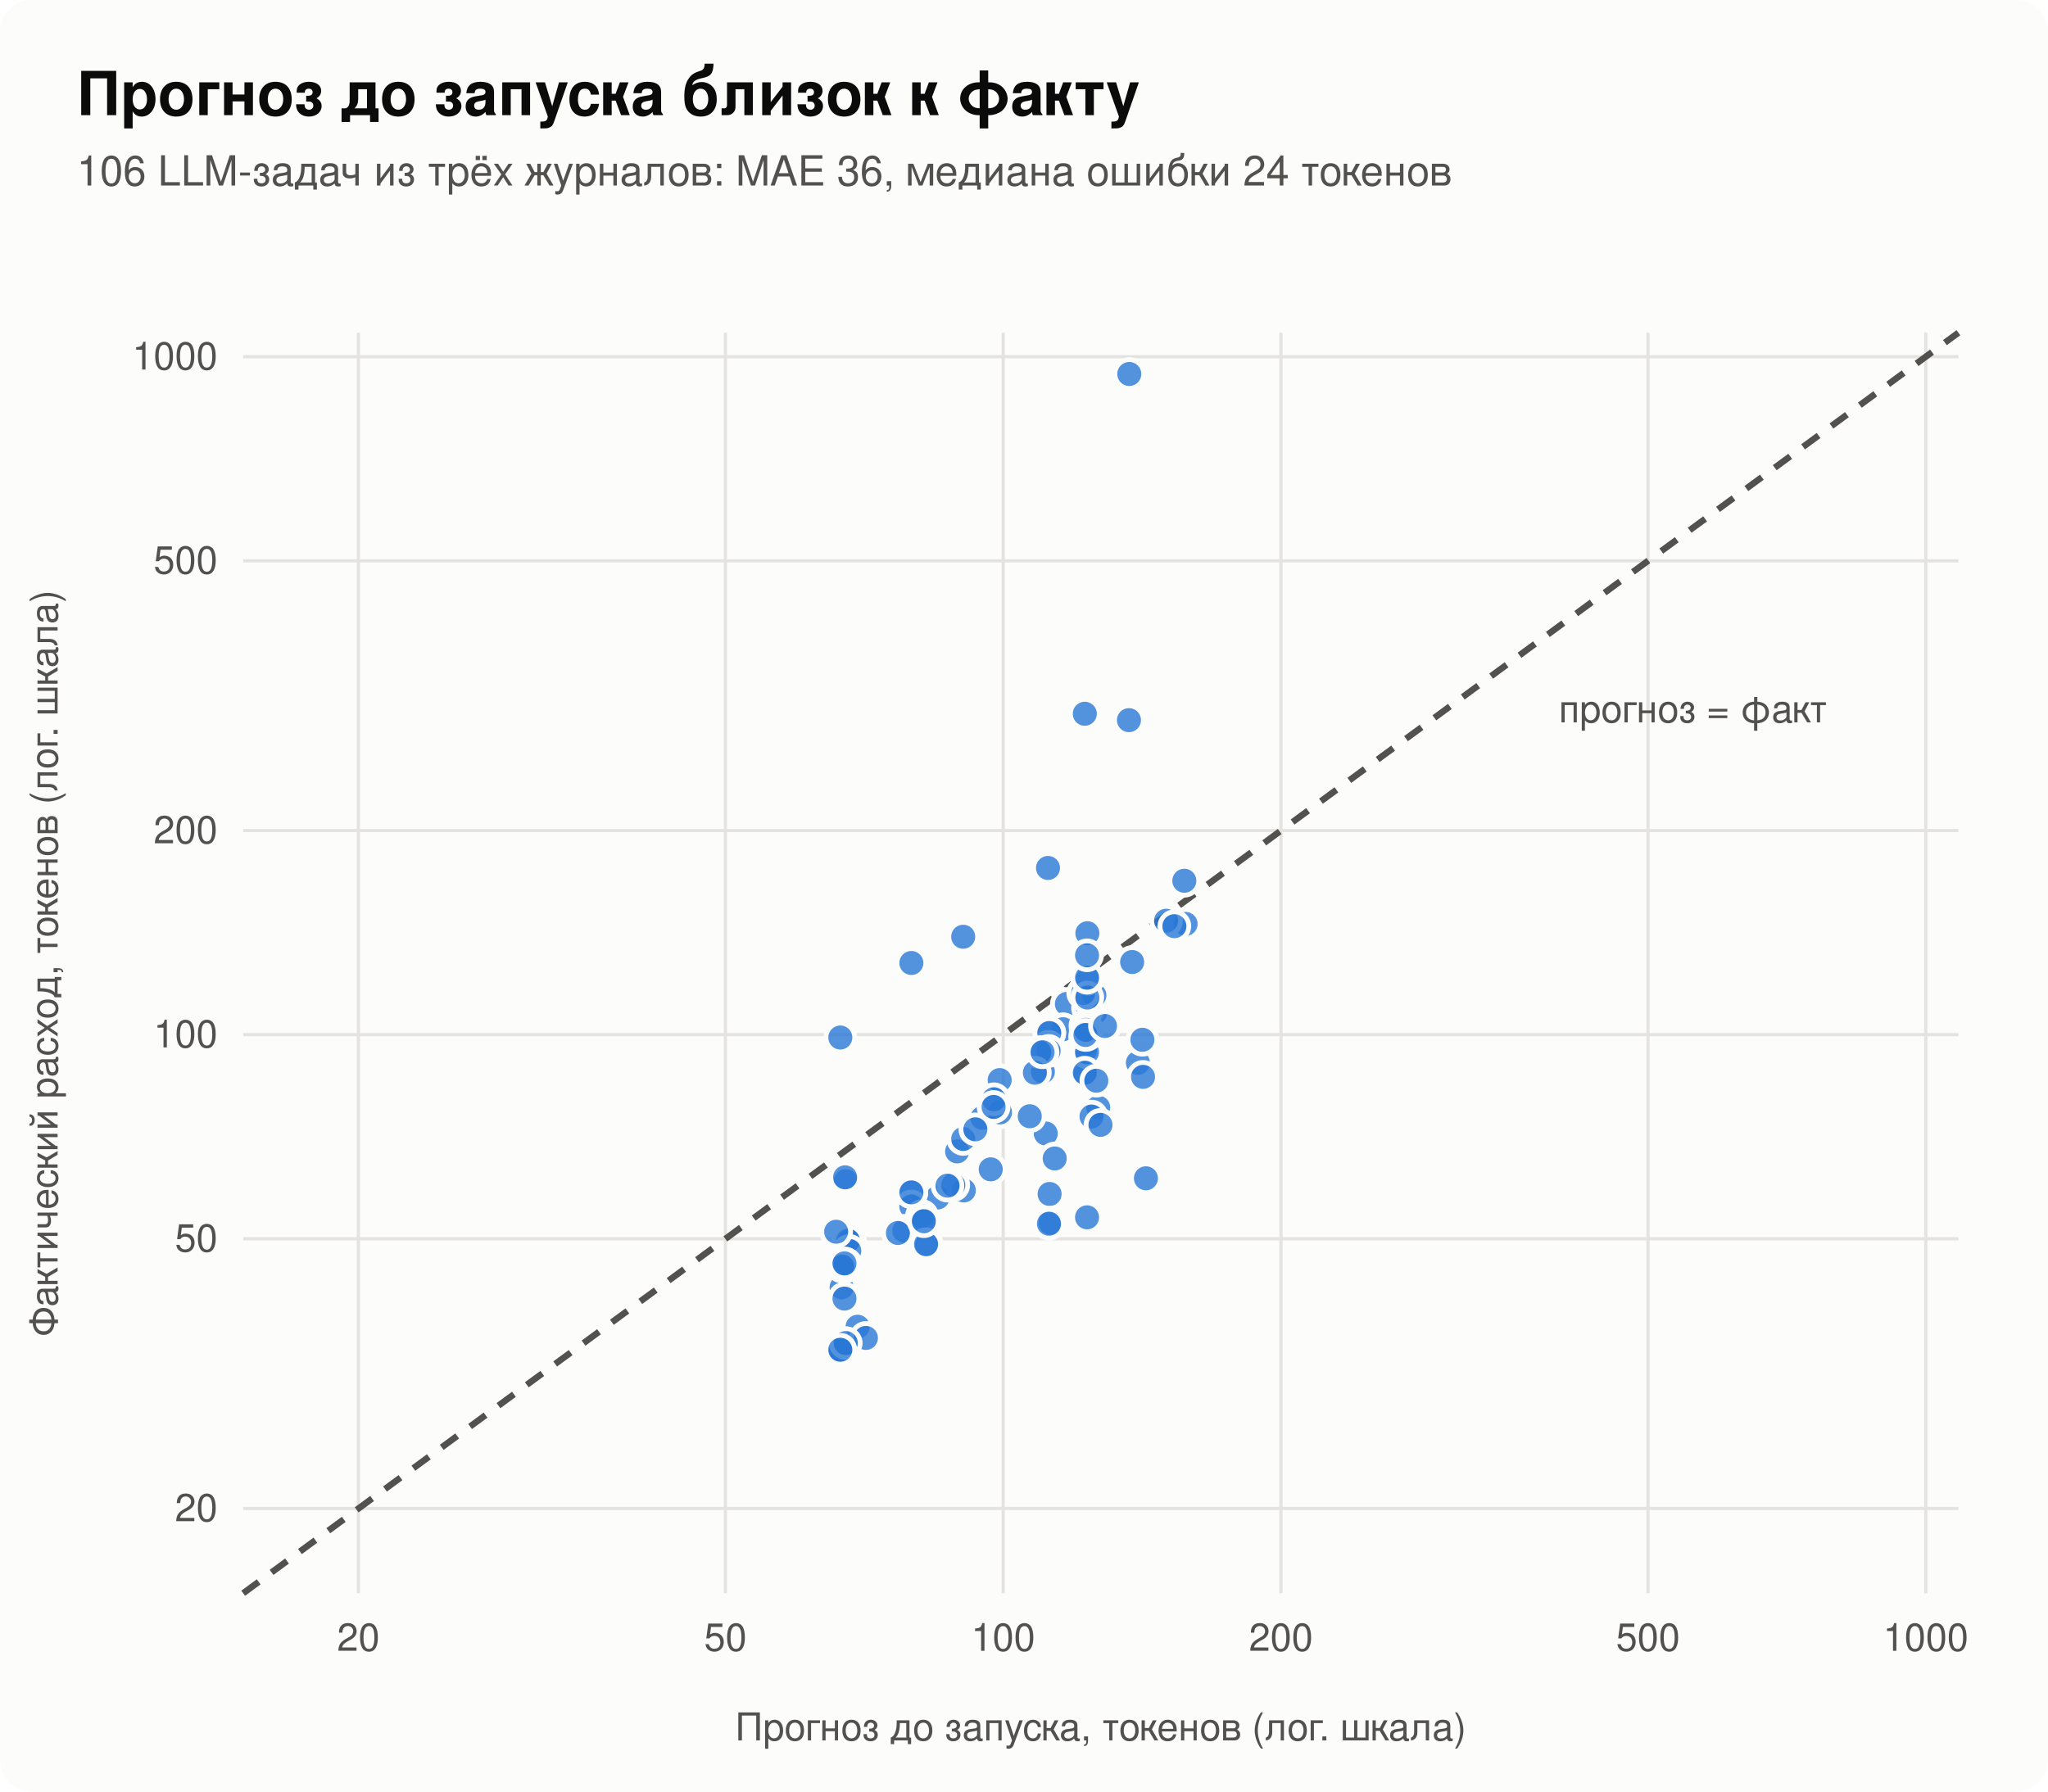
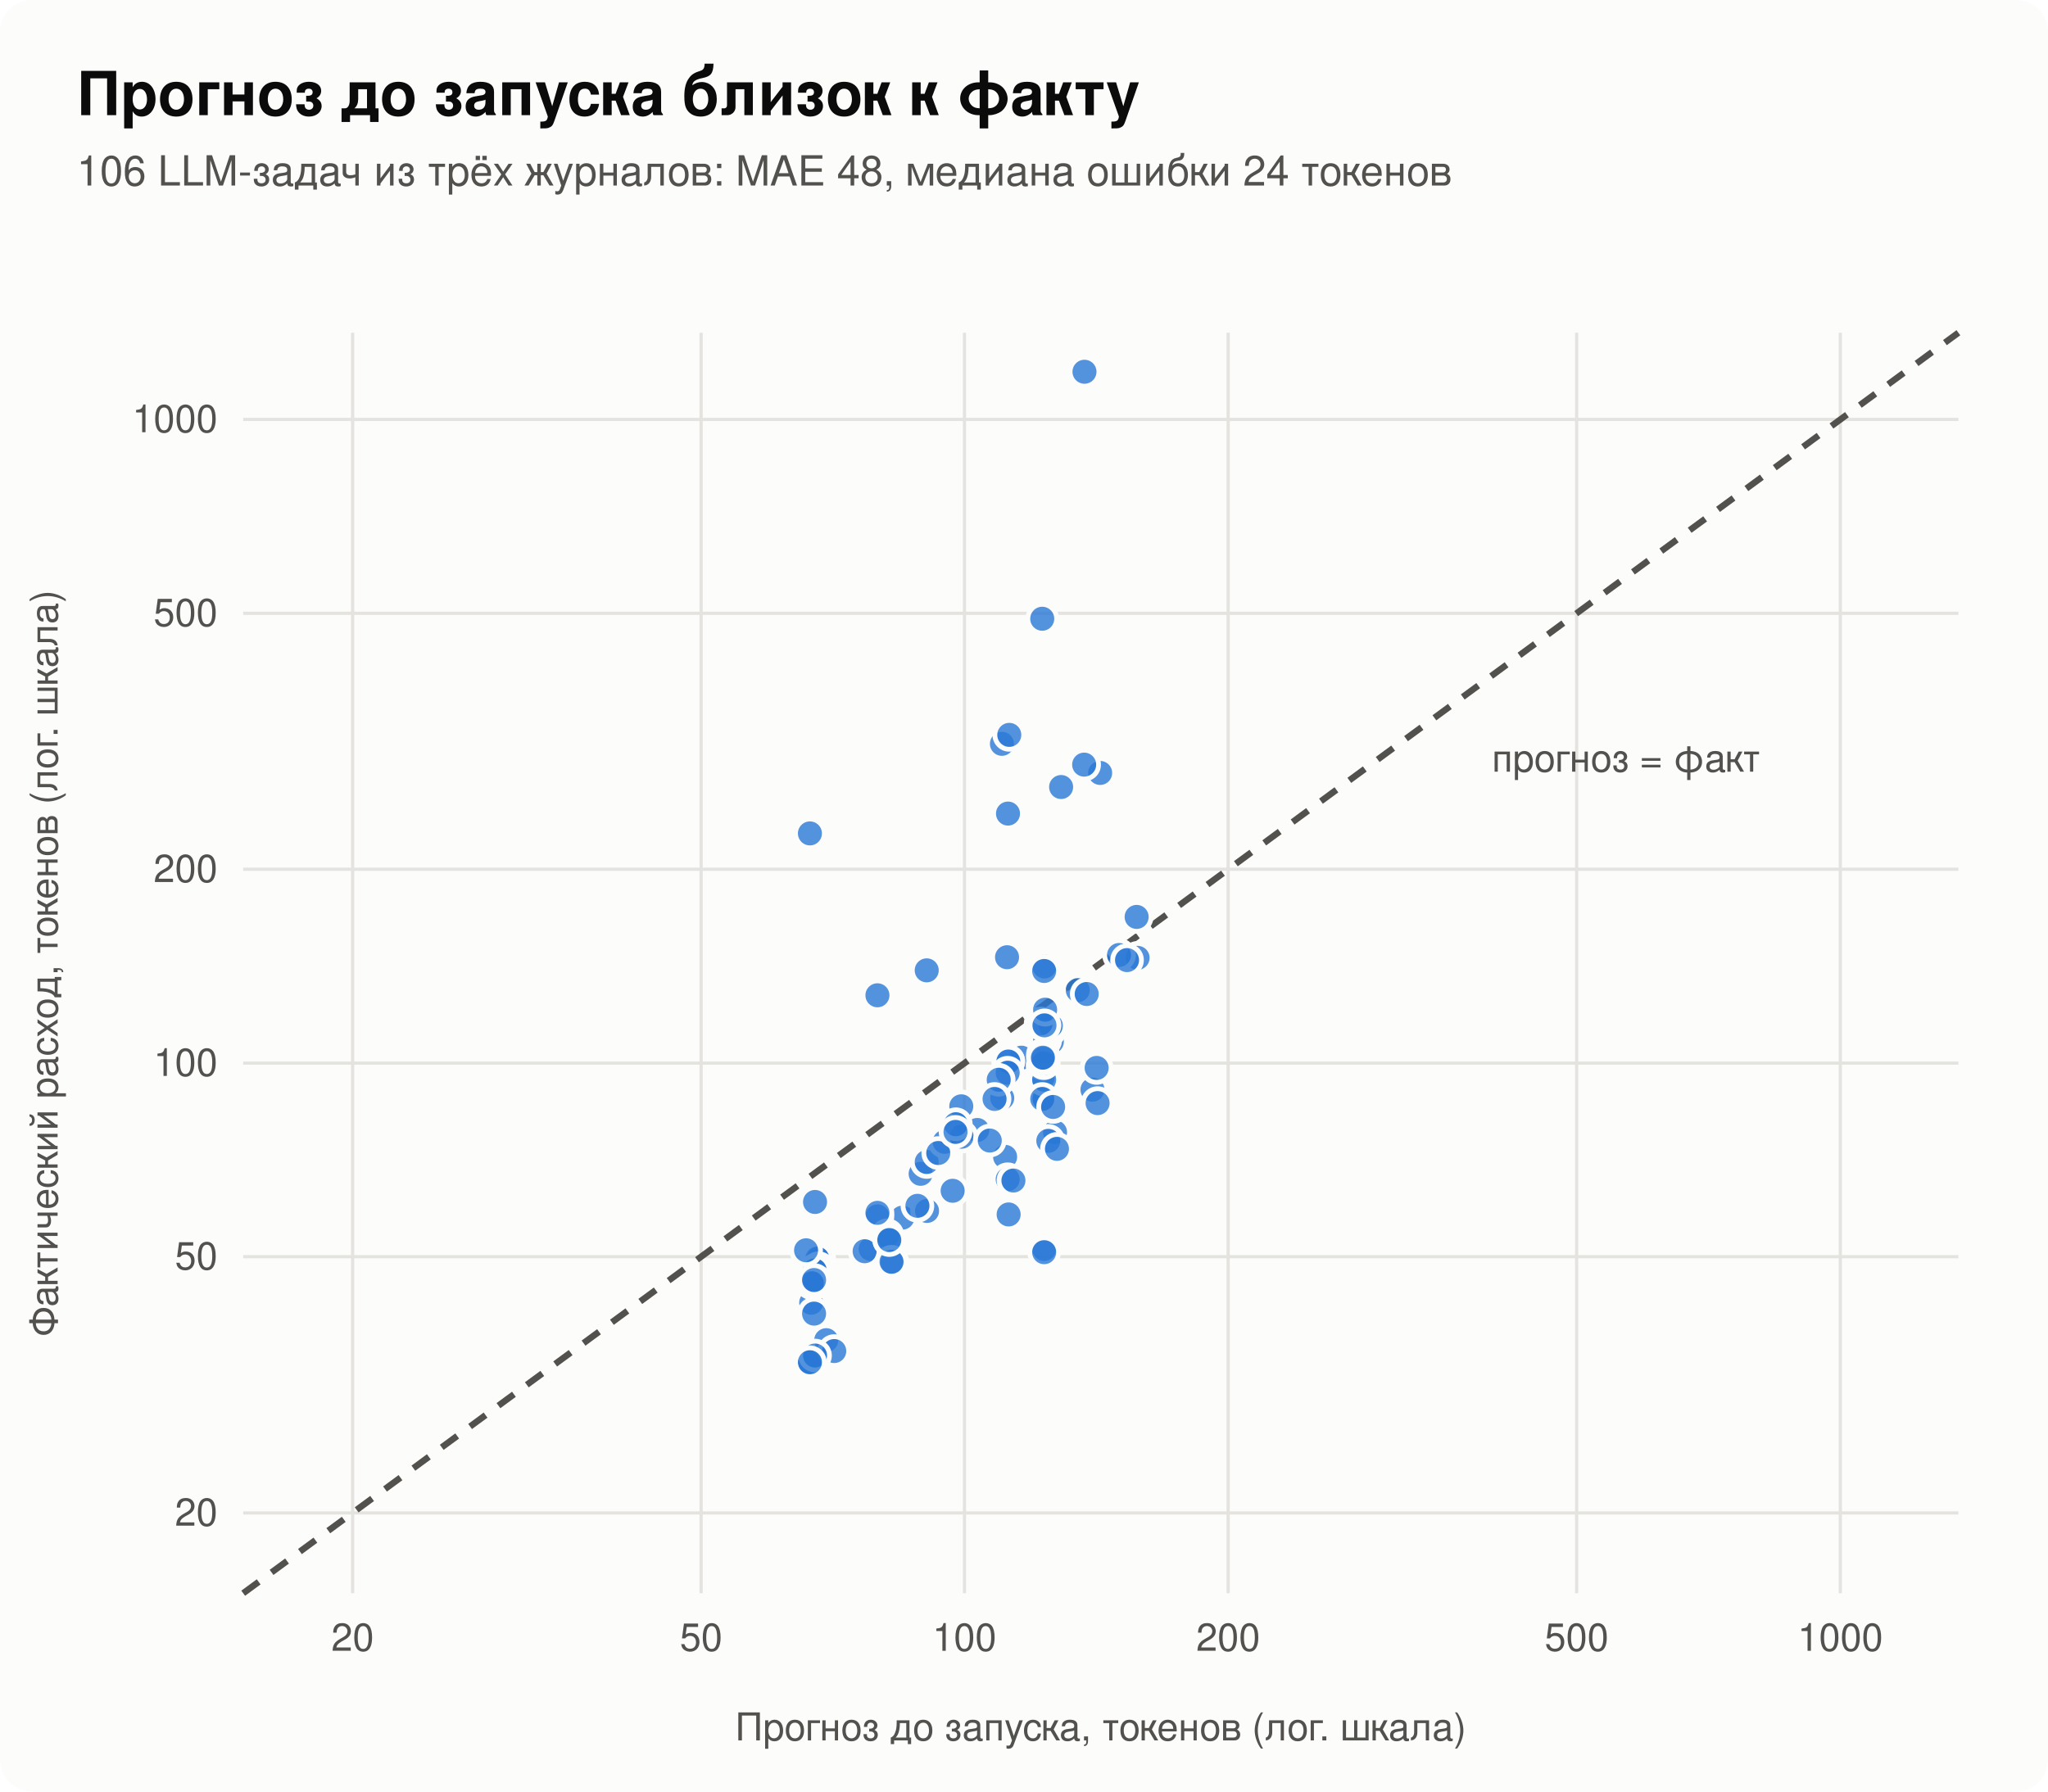
- <svg xmlns="http://www.w3.org/2000/svg" width="640" height="560" viewBox="0 0 640 560" role="img" aria-label="Прогноз до запуска близок к факту. 106 LLM-задач из трёх журналов: MAE 36, медиана ошибки 24 токенов" font-family="system-ui,-apple-system,'Segoe UI',Helvetica,Arial,sans-serif">
+ <svg xmlns="http://www.w3.org/2000/svg" width="640" height="560" viewBox="0 0 640 560" role="img" aria-label="Прогноз до запуска близок к факту. 106 LLM-задач из трёх журналов: MAE 48, медиана ошибки 24 токенов" font-family="system-ui,-apple-system,'Segoe UI',Helvetica,Arial,sans-serif">
  <rect width="640" height="560" rx="10" fill="#fcfcfb" />
  <text x="24.0" y="36.0" fill="#0b0b0b" font-size="19" font-weight="600" text-anchor="start">Прогноз до запуска близок к факту</text>
-   <text x="24.0" y="58.0" fill="#52514e" font-size="13" font-weight="400" text-anchor="start">106 LLM-задач из трёх журналов: MAE 36, медиана ошибки 24 токенов</text>
-   <line x1="76" x2="612" y1="471.5" y2="471.5" stroke="#e4e3df" />
-   <line x1="112.0" x2="112.0" y1="104" y2="498" stroke="#e4e3df" />
-   <text x="68.0" y="475.5" fill="#52514e" font-size="12" font-weight="400" text-anchor="end">20</text>
-   <text x="112.0" y="516.0" fill="#52514e" font-size="12" font-weight="400" text-anchor="middle">20</text>
-   <line x1="76" x2="612" y1="387.2" y2="387.2" stroke="#e4e3df" />
-   <line x1="226.7" x2="226.7" y1="104" y2="498" stroke="#e4e3df" />
-   <text x="68.0" y="391.2" fill="#52514e" font-size="12" font-weight="400" text-anchor="end">50</text>
-   <text x="226.7" y="516.0" fill="#52514e" font-size="12" font-weight="400" text-anchor="middle">50</text>
-   <line x1="76" x2="612" y1="323.4" y2="323.4" stroke="#e4e3df" />
-   <line x1="313.5" x2="313.5" y1="104" y2="498" stroke="#e4e3df" />
-   <text x="68.0" y="327.4" fill="#52514e" font-size="12" font-weight="400" text-anchor="end">100</text>
-   <text x="313.5" y="516.0" fill="#52514e" font-size="12" font-weight="400" text-anchor="middle">100</text>
-   <line x1="76" x2="612" y1="259.6" y2="259.6" stroke="#e4e3df" />
-   <line x1="400.3" x2="400.3" y1="104" y2="498" stroke="#e4e3df" />
-   <text x="68.0" y="263.6" fill="#52514e" font-size="12" font-weight="400" text-anchor="end">200</text>
-   <text x="400.3" y="516.0" fill="#52514e" font-size="12" font-weight="400" text-anchor="middle">200</text>
-   <line x1="76" x2="612" y1="175.3" y2="175.3" stroke="#e4e3df" />
-   <line x1="515.0" x2="515.0" y1="104" y2="498" stroke="#e4e3df" />
-   <text x="68.0" y="179.3" fill="#52514e" font-size="12" font-weight="400" text-anchor="end">500</text>
-   <text x="515.0" y="516.0" fill="#52514e" font-size="12" font-weight="400" text-anchor="middle">500</text>
-   <line x1="76" x2="612" y1="111.5" y2="111.5" stroke="#e4e3df" />
-   <line x1="601.8" x2="601.8" y1="104" y2="498" stroke="#e4e3df" />
-   <text x="68.0" y="115.5" fill="#52514e" font-size="12" font-weight="400" text-anchor="end">1000</text>
-   <text x="601.8" y="516.0" fill="#52514e" font-size="12" font-weight="400" text-anchor="middle">1000</text>
+   <text x="24.0" y="58.0" fill="#52514e" font-size="13" font-weight="400" text-anchor="start">106 LLM-задач из трёх журналов: MAE 48, медиана ошибки 24 токенов</text>
+   <line x1="76" x2="612" y1="472.9" y2="472.9" stroke="#e4e3df" />
+   <line x1="110.2" x2="110.2" y1="104" y2="498" stroke="#e4e3df" />
+   <text x="68.0" y="476.9" fill="#52514e" font-size="12" font-weight="400" text-anchor="end">20</text>
+   <text x="110.2" y="516.0" fill="#52514e" font-size="12" font-weight="400" text-anchor="middle">20</text>
+   <line x1="76" x2="612" y1="392.8" y2="392.8" stroke="#e4e3df" />
+   <line x1="219.1" x2="219.1" y1="104" y2="498" stroke="#e4e3df" />
+   <text x="68.0" y="396.8" fill="#52514e" font-size="12" font-weight="400" text-anchor="end">50</text>
+   <text x="219.1" y="516.0" fill="#52514e" font-size="12" font-weight="400" text-anchor="middle">50</text>
+   <line x1="76" x2="612" y1="332.3" y2="332.3" stroke="#e4e3df" />
+   <line x1="301.4" x2="301.4" y1="104" y2="498" stroke="#e4e3df" />
+   <text x="68.0" y="336.3" fill="#52514e" font-size="12" font-weight="400" text-anchor="end">100</text>
+   <text x="301.4" y="516.0" fill="#52514e" font-size="12" font-weight="400" text-anchor="middle">100</text>
+   <line x1="76" x2="612" y1="271.7" y2="271.7" stroke="#e4e3df" />
+   <line x1="383.8" x2="383.8" y1="104" y2="498" stroke="#e4e3df" />
+   <text x="68.0" y="275.7" fill="#52514e" font-size="12" font-weight="400" text-anchor="end">200</text>
+   <text x="383.8" y="516.0" fill="#52514e" font-size="12" font-weight="400" text-anchor="middle">200</text>
+   <line x1="76" x2="612" y1="191.7" y2="191.7" stroke="#e4e3df" />
+   <line x1="492.7" x2="492.7" y1="104" y2="498" stroke="#e4e3df" />
+   <text x="68.0" y="195.7" fill="#52514e" font-size="12" font-weight="400" text-anchor="end">500</text>
+   <text x="492.7" y="516.0" fill="#52514e" font-size="12" font-weight="400" text-anchor="middle">500</text>
+   <line x1="76" x2="612" y1="131.1" y2="131.1" stroke="#e4e3df" />
+   <line x1="575.1" x2="575.1" y1="104" y2="498" stroke="#e4e3df" />
+   <text x="68.0" y="135.1" fill="#52514e" font-size="12" font-weight="400" text-anchor="end">1000</text>
+   <text x="575.1" y="516.0" fill="#52514e" font-size="12" font-weight="400" text-anchor="middle">1000</text>
  <line x1="76.0" y1="498.0" x2="612.0" y2="104.0" stroke="#52514e" stroke-width="2" stroke-dasharray="6 5" />
-   <text x="487.1" y="225.8" fill="#52514e" font-size="12" font-weight="400" text-anchor="start">прогноз = факт</text>
-   <circle cx="342.3" cy="316.4" r="4.5" fill="#2a78d6" fill-opacity="0.8" stroke="#fcfcfb" stroke-width="1.5" />
-   <circle cx="370.1" cy="275.3" r="4.5" fill="#2a78d6" fill-opacity="0.8" stroke="#fcfcfb" stroke-width="1.5" />
-   <circle cx="293.0" cy="374.3" r="4.5" fill="#2a78d6" fill-opacity="0.8" stroke="#fcfcfb" stroke-width="1.5" />
-   <circle cx="299.1" cy="359.9" r="4.5" fill="#2a78d6" fill-opacity="0.8" stroke="#fcfcfb" stroke-width="1.5" />
-   <circle cx="301.0" cy="356.0" r="4.5" fill="#2a78d6" fill-opacity="0.8" stroke="#fcfcfb" stroke-width="1.5" />
-   <circle cx="301.2" cy="372.1" r="4.5" fill="#2a78d6" fill-opacity="0.8" stroke="#fcfcfb" stroke-width="1.5" />
-   <circle cx="370.5" cy="288.8" r="4.5" fill="#2a78d6" fill-opacity="0.8" stroke="#fcfcfb" stroke-width="1.5" />
-   <circle cx="364.4" cy="287.8" r="4.5" fill="#2a78d6" fill-opacity="0.8" stroke="#fcfcfb" stroke-width="1.5" />
-   <circle cx="333.4" cy="313.8" r="4.5" fill="#2a78d6" fill-opacity="0.8" stroke="#fcfcfb" stroke-width="1.5" />
-   <circle cx="284.8" cy="372.7" r="4.5" fill="#2a78d6" fill-opacity="0.8" stroke="#fcfcfb" stroke-width="1.5" />
-   <circle cx="307.0" cy="349.4" r="4.5" fill="#2a78d6" fill-opacity="0.8" stroke="#fcfcfb" stroke-width="1.5" />
-   <circle cx="367.0" cy="289.5" r="4.5" fill="#2a78d6" fill-opacity="0.8" stroke="#fcfcfb" stroke-width="1.5" />
-   <circle cx="325.9" cy="335.0" r="4.5" fill="#2a78d6" fill-opacity="0.8" stroke="#fcfcfb" stroke-width="1.5" />
-   <circle cx="297.9" cy="370.4" r="4.5" fill="#2a78d6" fill-opacity="0.8" stroke="#fcfcfb" stroke-width="1.5" />
-   <circle cx="262.6" cy="421.9" r="4.5" fill="#2a78d6" fill-opacity="0.8" stroke="#fcfcfb" stroke-width="1.5" />
-   <circle cx="332.2" cy="321.7" r="4.5" fill="#2a78d6" fill-opacity="0.8" stroke="#fcfcfb" stroke-width="1.5" />
-   <circle cx="339.0" cy="223.1" r="4.5" fill="#2a78d6" fill-opacity="0.8" stroke="#fcfcfb" stroke-width="1.5" />
-   <circle cx="340.0" cy="315.1" r="4.5" fill="#2a78d6" fill-opacity="0.8" stroke="#fcfcfb" stroke-width="1.5" />
-   <circle cx="262.6" cy="421.9" r="4.5" fill="#2a78d6" fill-opacity="0.8" stroke="#fcfcfb" stroke-width="1.5" />
-   <circle cx="284.8" cy="377.1" r="4.5" fill="#2a78d6" fill-opacity="0.8" stroke="#fcfcfb" stroke-width="1.5" />
-   <circle cx="268.0" cy="414.7" r="4.5" fill="#2a78d6" fill-opacity="0.8" stroke="#fcfcfb" stroke-width="1.5" />
-   <circle cx="270.6" cy="418.2" r="4.5" fill="#2a78d6" fill-opacity="0.8" stroke="#fcfcfb" stroke-width="1.5" />
-   <circle cx="282.6" cy="384.7" r="4.5" fill="#2a78d6" fill-opacity="0.8" stroke="#fcfcfb" stroke-width="1.5" />
-   <circle cx="312.4" cy="337.6" r="4.5" fill="#2a78d6" fill-opacity="0.8" stroke="#fcfcfb" stroke-width="1.5" />
-   <circle cx="288.1" cy="380.1" r="4.5" fill="#2a78d6" fill-opacity="0.8" stroke="#fcfcfb" stroke-width="1.5" />
-   <circle cx="341.5" cy="312.7" r="4.5" fill="#2a78d6" fill-opacity="0.8" stroke="#fcfcfb" stroke-width="1.5" />
-   <circle cx="264.3" cy="419.8" r="4.5" fill="#2a78d6" fill-opacity="0.8" stroke="#fcfcfb" stroke-width="1.5" />
-   <circle cx="304.8" cy="353.0" r="4.5" fill="#2a78d6" fill-opacity="0.8" stroke="#fcfcfb" stroke-width="1.5" />
-   <circle cx="296.1" cy="370.6" r="4.5" fill="#2a78d6" fill-opacity="0.8" stroke="#fcfcfb" stroke-width="1.5" />
-   <circle cx="312.5" cy="347.7" r="4.5" fill="#2a78d6" fill-opacity="0.8" stroke="#fcfcfb" stroke-width="1.5" />
-   <circle cx="284.8" cy="372.7" r="4.5" fill="#2a78d6" fill-opacity="0.8" stroke="#fcfcfb" stroke-width="1.5" />
-   <circle cx="262.6" cy="421.9" r="4.5" fill="#2a78d6" fill-opacity="0.8" stroke="#fcfcfb" stroke-width="1.5" />
-   <circle cx="280.6" cy="385.4" r="4.5" fill="#2a78d6" fill-opacity="0.8" stroke="#fcfcfb" stroke-width="1.5" />
-   <circle cx="339.2" cy="320.6" r="4.5" fill="#2a78d6" fill-opacity="0.8" stroke="#fcfcfb" stroke-width="1.5" />
-   <circle cx="339.0" cy="327.4" r="4.5" fill="#2a78d6" fill-opacity="0.8" stroke="#fcfcfb" stroke-width="1.5" />
-   <circle cx="339.2" cy="325.4" r="4.5" fill="#2a78d6" fill-opacity="0.8" stroke="#fcfcfb" stroke-width="1.5" />
-   <circle cx="339.2" cy="324.1" r="4.5" fill="#2a78d6" fill-opacity="0.8" stroke="#fcfcfb" stroke-width="1.5" />
-   <circle cx="339.2" cy="327.1" r="4.5" fill="#2a78d6" fill-opacity="0.8" stroke="#fcfcfb" stroke-width="1.5" />
-   <circle cx="339.2" cy="324.2" r="4.5" fill="#2a78d6" fill-opacity="0.8" stroke="#fcfcfb" stroke-width="1.5" />
-   <circle cx="339.3" cy="323.1" r="4.5" fill="#2a78d6" fill-opacity="0.8" stroke="#fcfcfb" stroke-width="1.5" />
-   <circle cx="339.8" cy="326.2" r="4.5" fill="#2a78d6" fill-opacity="0.8" stroke="#fcfcfb" stroke-width="1.5" />
-   <circle cx="339.1" cy="328.3" r="4.5" fill="#2a78d6" fill-opacity="0.8" stroke="#fcfcfb" stroke-width="1.5" />
-   <circle cx="309.6" cy="365.5" r="4.5" fill="#2a78d6" fill-opacity="0.8" stroke="#fcfcfb" stroke-width="1.5" />
-   <circle cx="343.2" cy="346.2" r="4.5" fill="#2a78d6" fill-opacity="0.8" stroke="#fcfcfb" stroke-width="1.5" />
-   <circle cx="358.1" cy="368.3" r="4.5" fill="#2a78d6" fill-opacity="0.8" stroke="#fcfcfb" stroke-width="1.5" />
-   <circle cx="355.6" cy="332.2" r="4.5" fill="#2a78d6" fill-opacity="0.8" stroke="#fcfcfb" stroke-width="1.5" />
-   <circle cx="326.8" cy="354.3" r="4.5" fill="#2a78d6" fill-opacity="0.8" stroke="#fcfcfb" stroke-width="1.5" />
-   <circle cx="357.0" cy="325.0" r="4.5" fill="#2a78d6" fill-opacity="0.8" stroke="#fcfcfb" stroke-width="1.5" />
-   <circle cx="357.2" cy="336.6" r="4.5" fill="#2a78d6" fill-opacity="0.8" stroke="#fcfcfb" stroke-width="1.5" />
-   <circle cx="327.9" cy="322.8" r="4.5" fill="#2a78d6" fill-opacity="0.8" stroke="#fcfcfb" stroke-width="1.5" />
-   <circle cx="327.7" cy="327.2" r="4.5" fill="#2a78d6" fill-opacity="0.8" stroke="#fcfcfb" stroke-width="1.5" />
-   <circle cx="264.9" cy="386.5" r="4.5" fill="#2a78d6" fill-opacity="0.8" stroke="#fcfcfb" stroke-width="1.5" />
-   <circle cx="328.0" cy="373.2" r="4.5" fill="#2a78d6" fill-opacity="0.8" stroke="#fcfcfb" stroke-width="1.5" />
-   <circle cx="265.4" cy="387.4" r="4.5" fill="#2a78d6" fill-opacity="0.8" stroke="#fcfcfb" stroke-width="1.5" />
-   <circle cx="327.9" cy="322.9" r="4.5" fill="#2a78d6" fill-opacity="0.8" stroke="#fcfcfb" stroke-width="1.5" />
-   <circle cx="327.5" cy="271.3" r="4.5" fill="#2a78d6" fill-opacity="0.8" stroke="#fcfcfb" stroke-width="1.5" />
-   <circle cx="327.7" cy="328.5" r="4.5" fill="#2a78d6" fill-opacity="0.8" stroke="#fcfcfb" stroke-width="1.5" />
-   <circle cx="265.6" cy="387.8" r="4.5" fill="#2a78d6" fill-opacity="0.8" stroke="#fcfcfb" stroke-width="1.5" />
-   <circle cx="301.0" cy="292.8" r="4.5" fill="#2a78d6" fill-opacity="0.8" stroke="#fcfcfb" stroke-width="1.5" />
-   <circle cx="324.8" cy="328.9" r="4.5" fill="#2a78d6" fill-opacity="0.8" stroke="#fcfcfb" stroke-width="1.5" />
-   <circle cx="323.4" cy="335.3" r="4.5" fill="#2a78d6" fill-opacity="0.8" stroke="#fcfcfb" stroke-width="1.5" />
-   <circle cx="310.6" cy="343.6" r="4.5" fill="#2a78d6" fill-opacity="0.8" stroke="#fcfcfb" stroke-width="1.5" />
-   <circle cx="321.8" cy="348.9" r="4.5" fill="#2a78d6" fill-opacity="0.8" stroke="#fcfcfb" stroke-width="1.5" />
-   <circle cx="310.5" cy="346.0" r="4.5" fill="#2a78d6" fill-opacity="0.8" stroke="#fcfcfb" stroke-width="1.5" />
-   <circle cx="284.8" cy="301.0" r="4.5" fill="#2a78d6" fill-opacity="0.8" stroke="#fcfcfb" stroke-width="1.5" />
-   <circle cx="342.0" cy="311.1" r="4.5" fill="#2a78d6" fill-opacity="0.8" stroke="#fcfcfb" stroke-width="1.5" />
-   <circle cx="352.9" cy="116.9" r="4.5" fill="#2a78d6" fill-opacity="0.8" stroke="#fcfcfb" stroke-width="1.5" />
-   <circle cx="353.8" cy="300.7" r="4.5" fill="#2a78d6" fill-opacity="0.8" stroke="#fcfcfb" stroke-width="1.5" />
-   <circle cx="338.5" cy="310.4" r="4.5" fill="#2a78d6" fill-opacity="0.8" stroke="#fcfcfb" stroke-width="1.5" />
-   <circle cx="352.8" cy="225.1" r="4.5" fill="#2a78d6" fill-opacity="0.8" stroke="#fcfcfb" stroke-width="1.5" />
-   <circle cx="339.2" cy="335.5" r="4.5" fill="#2a78d6" fill-opacity="0.8" stroke="#fcfcfb" stroke-width="1.5" />
-   <circle cx="340.0" cy="305.9" r="4.5" fill="#2a78d6" fill-opacity="0.8" stroke="#fcfcfb" stroke-width="1.5" />
-   <circle cx="339.7" cy="328.9" r="4.5" fill="#2a78d6" fill-opacity="0.8" stroke="#fcfcfb" stroke-width="1.5" />
-   <circle cx="339.6" cy="323.4" r="4.5" fill="#2a78d6" fill-opacity="0.8" stroke="#fcfcfb" stroke-width="1.5" />
-   <circle cx="339.8" cy="311.8" r="4.5" fill="#2a78d6" fill-opacity="0.8" stroke="#fcfcfb" stroke-width="1.5" />
-   <circle cx="339.3" cy="321.9" r="4.5" fill="#2a78d6" fill-opacity="0.8" stroke="#fcfcfb" stroke-width="1.5" />
-   <circle cx="339.0" cy="335.3" r="4.5" fill="#2a78d6" fill-opacity="0.8" stroke="#fcfcfb" stroke-width="1.5" />
-   <circle cx="339.8" cy="291.7" r="4.5" fill="#2a78d6" fill-opacity="0.8" stroke="#fcfcfb" stroke-width="1.5" />
-   <circle cx="339.7" cy="305.6" r="4.5" fill="#2a78d6" fill-opacity="0.8" stroke="#fcfcfb" stroke-width="1.5" />
-   <circle cx="339.7" cy="298.6" r="4.5" fill="#2a78d6" fill-opacity="0.8" stroke="#fcfcfb" stroke-width="1.5" />
-   <circle cx="339.7" cy="380.5" r="4.5" fill="#2a78d6" fill-opacity="0.8" stroke="#fcfcfb" stroke-width="1.5" />
-   <circle cx="339.2" cy="323.5" r="4.5" fill="#2a78d6" fill-opacity="0.8" stroke="#fcfcfb" stroke-width="1.5" />
-   <circle cx="325.8" cy="328.9" r="4.5" fill="#2a78d6" fill-opacity="0.8" stroke="#fcfcfb" stroke-width="1.5" />
-   <circle cx="341.1" cy="349.0" r="4.5" fill="#2a78d6" fill-opacity="0.8" stroke="#fcfcfb" stroke-width="1.5" />
-   <circle cx="345.3" cy="320.7" r="4.5" fill="#2a78d6" fill-opacity="0.8" stroke="#fcfcfb" stroke-width="1.5" />
-   <circle cx="343.9" cy="351.6" r="4.5" fill="#2a78d6" fill-opacity="0.8" stroke="#fcfcfb" stroke-width="1.5" />
-   <circle cx="289.7" cy="389.1" r="4.5" fill="#2a78d6" fill-opacity="0.8" stroke="#fcfcfb" stroke-width="1.5" />
-   <circle cx="288.7" cy="381.7" r="4.5" fill="#2a78d6" fill-opacity="0.8" stroke="#fcfcfb" stroke-width="1.5" />
-   <circle cx="342.6" cy="337.8" r="4.5" fill="#2a78d6" fill-opacity="0.8" stroke="#fcfcfb" stroke-width="1.5" />
-   <circle cx="289.4" cy="388.9" r="4.5" fill="#2a78d6" fill-opacity="0.8" stroke="#fcfcfb" stroke-width="1.5" />
-   <circle cx="328.3" cy="382.2" r="4.5" fill="#2a78d6" fill-opacity="0.8" stroke="#fcfcfb" stroke-width="1.5" />
-   <circle cx="327.8" cy="382.5" r="4.5" fill="#2a78d6" fill-opacity="0.8" stroke="#fcfcfb" stroke-width="1.5" />
-   <circle cx="329.6" cy="362.1" r="4.5" fill="#2a78d6" fill-opacity="0.8" stroke="#fcfcfb" stroke-width="1.5" />
-   <circle cx="288.7" cy="381.7" r="4.5" fill="#2a78d6" fill-opacity="0.8" stroke="#fcfcfb" stroke-width="1.5" />
-   <circle cx="265.0" cy="387.8" r="4.5" fill="#2a78d6" fill-opacity="0.8" stroke="#fcfcfb" stroke-width="1.5" />
-   <circle cx="263.0" cy="402.4" r="4.5" fill="#2a78d6" fill-opacity="0.8" stroke="#fcfcfb" stroke-width="1.5" />
-   <circle cx="262.6" cy="324.3" r="4.5" fill="#2a78d6" fill-opacity="0.8" stroke="#fcfcfb" stroke-width="1.5" />
-   <circle cx="265.4" cy="391.0" r="4.5" fill="#2a78d6" fill-opacity="0.8" stroke="#fcfcfb" stroke-width="1.5" />
-   <circle cx="264.3" cy="369.2" r="4.5" fill="#2a78d6" fill-opacity="0.8" stroke="#fcfcfb" stroke-width="1.5" />
-   <circle cx="264.1" cy="368.0" r="4.5" fill="#2a78d6" fill-opacity="0.8" stroke="#fcfcfb" stroke-width="1.5" />
-   <circle cx="261.3" cy="385.0" r="4.5" fill="#2a78d6" fill-opacity="0.8" stroke="#fcfcfb" stroke-width="1.5" />
-   <circle cx="263.9" cy="405.9" r="4.5" fill="#2a78d6" fill-opacity="0.8" stroke="#fcfcfb" stroke-width="1.5" />
-   <circle cx="264.1" cy="395.9" r="4.5" fill="#2a78d6" fill-opacity="0.8" stroke="#fcfcfb" stroke-width="1.5" />
-   <circle cx="264.3" cy="395.1" r="4.5" fill="#2a78d6" fill-opacity="0.8" stroke="#fcfcfb" stroke-width="1.5" />
-   <circle cx="263.2" cy="395.9" r="4.5" fill="#2a78d6" fill-opacity="0.8" stroke="#fcfcfb" stroke-width="1.5" />
-   <circle cx="263.9" cy="394.9" r="4.5" fill="#2a78d6" fill-opacity="0.8" stroke="#fcfcfb" stroke-width="1.5" />
+   <text x="466.2" y="241.2" fill="#52514e" font-size="12" font-weight="400" text-anchor="start">прогноз = факт</text>
+   <circle cx="328.7" cy="325.6" r="4.5" fill="#2a78d6" fill-opacity="0.8" stroke="#fcfcfb" stroke-width="1.5" />
+   <circle cx="355.2" cy="286.6" r="4.5" fill="#2a78d6" fill-opacity="0.8" stroke="#fcfcfb" stroke-width="1.5" />
+   <circle cx="282.0" cy="380.6" r="4.5" fill="#2a78d6" fill-opacity="0.8" stroke="#fcfcfb" stroke-width="1.5" />
+   <circle cx="287.7" cy="366.9" r="4.5" fill="#2a78d6" fill-opacity="0.8" stroke="#fcfcfb" stroke-width="1.5" />
+   <circle cx="289.6" cy="363.2" r="4.5" fill="#2a78d6" fill-opacity="0.8" stroke="#fcfcfb" stroke-width="1.5" />
+   <circle cx="289.7" cy="378.5" r="4.5" fill="#2a78d6" fill-opacity="0.8" stroke="#fcfcfb" stroke-width="1.5" />
+   <circle cx="355.5" cy="299.4" r="4.5" fill="#2a78d6" fill-opacity="0.8" stroke="#fcfcfb" stroke-width="1.5" />
+   <circle cx="349.7" cy="298.5" r="4.5" fill="#2a78d6" fill-opacity="0.8" stroke="#fcfcfb" stroke-width="1.5" />
+   <circle cx="336.8" cy="309.5" r="4.5" fill="#2a78d6" fill-opacity="0.8" stroke="#fcfcfb" stroke-width="1.5" />
+   <circle cx="297.8" cy="354.8" r="4.5" fill="#2a78d6" fill-opacity="0.8" stroke="#fcfcfb" stroke-width="1.5" />
+   <circle cx="295.2" cy="356.9" r="4.5" fill="#2a78d6" fill-opacity="0.8" stroke="#fcfcfb" stroke-width="1.5" />
+   <circle cx="352.2" cy="300.1" r="4.5" fill="#2a78d6" fill-opacity="0.8" stroke="#fcfcfb" stroke-width="1.5" />
+   <circle cx="313.2" cy="343.2" r="4.5" fill="#2a78d6" fill-opacity="0.8" stroke="#fcfcfb" stroke-width="1.5" />
+   <circle cx="286.7" cy="376.9" r="4.5" fill="#2a78d6" fill-opacity="0.8" stroke="#fcfcfb" stroke-width="1.5" />
+   <circle cx="253.1" cy="425.8" r="4.5" fill="#2a78d6" fill-opacity="0.8" stroke="#fcfcfb" stroke-width="1.5" />
+   <circle cx="319.2" cy="330.6" r="4.5" fill="#2a78d6" fill-opacity="0.8" stroke="#fcfcfb" stroke-width="1.5" />
+   <circle cx="325.7" cy="193.4" r="4.5" fill="#2a78d6" fill-opacity="0.8" stroke="#fcfcfb" stroke-width="1.5" />
+   <circle cx="326.6" cy="325.2" r="4.5" fill="#2a78d6" fill-opacity="0.8" stroke="#fcfcfb" stroke-width="1.5" />
+   <circle cx="253.1" cy="425.8" r="4.5" fill="#2a78d6" fill-opacity="0.8" stroke="#fcfcfb" stroke-width="1.5" />
+   <circle cx="274.2" cy="380.2" r="4.5" fill="#2a78d6" fill-opacity="0.8" stroke="#fcfcfb" stroke-width="1.5" />
+   <circle cx="258.2" cy="418.9" r="4.5" fill="#2a78d6" fill-opacity="0.8" stroke="#fcfcfb" stroke-width="1.5" />
+   <circle cx="260.7" cy="422.3" r="4.5" fill="#2a78d6" fill-opacity="0.8" stroke="#fcfcfb" stroke-width="1.5" />
+   <circle cx="272.1" cy="390.4" r="4.5" fill="#2a78d6" fill-opacity="0.8" stroke="#fcfcfb" stroke-width="1.5" />
+   <circle cx="300.4" cy="345.8" r="4.5" fill="#2a78d6" fill-opacity="0.8" stroke="#fcfcfb" stroke-width="1.5" />
+   <circle cx="277.3" cy="386.1" r="4.5" fill="#2a78d6" fill-opacity="0.8" stroke="#fcfcfb" stroke-width="1.5" />
+   <circle cx="328.0" cy="322.1" r="4.5" fill="#2a78d6" fill-opacity="0.8" stroke="#fcfcfb" stroke-width="1.5" />
+   <circle cx="254.7" cy="423.7" r="4.5" fill="#2a78d6" fill-opacity="0.8" stroke="#fcfcfb" stroke-width="1.5" />
+   <circle cx="293.2" cy="360.4" r="4.5" fill="#2a78d6" fill-opacity="0.8" stroke="#fcfcfb" stroke-width="1.5" />
+   <circle cx="305.4" cy="353.2" r="4.5" fill="#2a78d6" fill-opacity="0.8" stroke="#fcfcfb" stroke-width="1.5" />
+   <circle cx="300.5" cy="355.3" r="4.5" fill="#2a78d6" fill-opacity="0.8" stroke="#fcfcfb" stroke-width="1.5" />
+   <circle cx="274.2" cy="379.1" r="4.5" fill="#2a78d6" fill-opacity="0.8" stroke="#fcfcfb" stroke-width="1.5" />
+   <circle cx="253.1" cy="425.8" r="4.5" fill="#2a78d6" fill-opacity="0.8" stroke="#fcfcfb" stroke-width="1.5" />
+   <circle cx="270.2" cy="391.1" r="4.5" fill="#2a78d6" fill-opacity="0.8" stroke="#fcfcfb" stroke-width="1.5" />
+   <circle cx="325.9" cy="329.6" r="4.5" fill="#2a78d6" fill-opacity="0.8" stroke="#fcfcfb" stroke-width="1.5" />
+   <circle cx="325.7" cy="336.0" r="4.5" fill="#2a78d6" fill-opacity="0.8" stroke="#fcfcfb" stroke-width="1.5" />
+   <circle cx="325.9" cy="334.1" r="4.5" fill="#2a78d6" fill-opacity="0.8" stroke="#fcfcfb" stroke-width="1.5" />
+   <circle cx="325.9" cy="333.0" r="4.5" fill="#2a78d6" fill-opacity="0.8" stroke="#fcfcfb" stroke-width="1.5" />
+   <circle cx="325.9" cy="344.3" r="4.5" fill="#2a78d6" fill-opacity="0.8" stroke="#fcfcfb" stroke-width="1.5" />
+   <circle cx="325.9" cy="333.1" r="4.5" fill="#2a78d6" fill-opacity="0.8" stroke="#fcfcfb" stroke-width="1.5" />
+   <circle cx="326.0" cy="332.9" r="4.5" fill="#2a78d6" fill-opacity="0.8" stroke="#fcfcfb" stroke-width="1.5" />
+   <circle cx="326.4" cy="343.4" r="4.5" fill="#2a78d6" fill-opacity="0.8" stroke="#fcfcfb" stroke-width="1.5" />
+   <circle cx="325.8" cy="336.9" r="4.5" fill="#2a78d6" fill-opacity="0.8" stroke="#fcfcfb" stroke-width="1.5" />
+   <circle cx="297.7" cy="372.2" r="4.5" fill="#2a78d6" fill-opacity="0.8" stroke="#fcfcfb" stroke-width="1.5" />
+   <circle cx="329.7" cy="353.9" r="4.5" fill="#2a78d6" fill-opacity="0.8" stroke="#fcfcfb" stroke-width="1.5" />
+   <circle cx="343.8" cy="241.6" r="4.5" fill="#2a78d6" fill-opacity="0.8" stroke="#fcfcfb" stroke-width="1.5" />
+   <circle cx="341.4" cy="340.6" r="4.5" fill="#2a78d6" fill-opacity="0.8" stroke="#fcfcfb" stroke-width="1.5" />
+   <circle cx="314.1" cy="361.6" r="4.5" fill="#2a78d6" fill-opacity="0.8" stroke="#fcfcfb" stroke-width="1.5" />
+   <circle cx="342.7" cy="333.8" r="4.5" fill="#2a78d6" fill-opacity="0.8" stroke="#fcfcfb" stroke-width="1.5" />
+   <circle cx="343.0" cy="344.8" r="4.5" fill="#2a78d6" fill-opacity="0.8" stroke="#fcfcfb" stroke-width="1.5" />
+   <circle cx="315.1" cy="331.7" r="4.5" fill="#2a78d6" fill-opacity="0.8" stroke="#fcfcfb" stroke-width="1.5" />
+   <circle cx="314.9" cy="368.6" r="4.5" fill="#2a78d6" fill-opacity="0.8" stroke="#fcfcfb" stroke-width="1.5" />
+   <circle cx="255.3" cy="392.1" r="4.5" fill="#2a78d6" fill-opacity="0.8" stroke="#fcfcfb" stroke-width="1.5" />
+   <circle cx="315.2" cy="379.6" r="4.5" fill="#2a78d6" fill-opacity="0.8" stroke="#fcfcfb" stroke-width="1.5" />
+   <circle cx="255.8" cy="393.0" r="4.5" fill="#2a78d6" fill-opacity="0.8" stroke="#fcfcfb" stroke-width="1.5" />
+   <circle cx="315.1" cy="331.8" r="4.5" fill="#2a78d6" fill-opacity="0.8" stroke="#fcfcfb" stroke-width="1.5" />
+   <circle cx="314.7" cy="299.2" r="4.5" fill="#2a78d6" fill-opacity="0.8" stroke="#fcfcfb" stroke-width="1.5" />
+   <circle cx="314.9" cy="335.3" r="4.5" fill="#2a78d6" fill-opacity="0.8" stroke="#fcfcfb" stroke-width="1.5" />
+   <circle cx="256.0" cy="393.4" r="4.5" fill="#2a78d6" fill-opacity="0.8" stroke="#fcfcfb" stroke-width="1.5" />
+   <circle cx="289.6" cy="303.3" r="4.5" fill="#2a78d6" fill-opacity="0.8" stroke="#fcfcfb" stroke-width="1.5" />
+   <circle cx="312.1" cy="337.5" r="4.5" fill="#2a78d6" fill-opacity="0.8" stroke="#fcfcfb" stroke-width="1.5" />
+   <circle cx="310.8" cy="343.5" r="4.5" fill="#2a78d6" fill-opacity="0.8" stroke="#fcfcfb" stroke-width="1.5" />
+   <circle cx="298.7" cy="351.4" r="4.5" fill="#2a78d6" fill-opacity="0.8" stroke="#fcfcfb" stroke-width="1.5" />
+   <circle cx="309.3" cy="356.5" r="4.5" fill="#2a78d6" fill-opacity="0.8" stroke="#fcfcfb" stroke-width="1.5" />
+   <circle cx="298.6" cy="353.8" r="4.5" fill="#2a78d6" fill-opacity="0.8" stroke="#fcfcfb" stroke-width="1.5" />
+   <circle cx="274.2" cy="311.1" r="4.5" fill="#2a78d6" fill-opacity="0.8" stroke="#fcfcfb" stroke-width="1.5" />
+   <circle cx="328.4" cy="320.6" r="4.5" fill="#2a78d6" fill-opacity="0.8" stroke="#fcfcfb" stroke-width="1.5" />
+   <circle cx="338.9" cy="116.2" r="4.5" fill="#2a78d6" fill-opacity="0.8" stroke="#fcfcfb" stroke-width="1.5" />
+   <circle cx="339.6" cy="310.7" r="4.5" fill="#2a78d6" fill-opacity="0.8" stroke="#fcfcfb" stroke-width="1.5" />
+   <circle cx="325.2" cy="319.9" r="4.5" fill="#2a78d6" fill-opacity="0.8" stroke="#fcfcfb" stroke-width="1.5" />
+   <circle cx="338.8" cy="239.0" r="4.5" fill="#2a78d6" fill-opacity="0.8" stroke="#fcfcfb" stroke-width="1.5" />
+   <circle cx="325.9" cy="332.5" r="4.5" fill="#2a78d6" fill-opacity="0.8" stroke="#fcfcfb" stroke-width="1.5" />
+   <circle cx="326.6" cy="315.6" r="4.5" fill="#2a78d6" fill-opacity="0.8" stroke="#fcfcfb" stroke-width="1.5" />
+   <circle cx="326.3" cy="337.5" r="4.5" fill="#2a78d6" fill-opacity="0.8" stroke="#fcfcfb" stroke-width="1.5" />
+   <circle cx="326.2" cy="332.3" r="4.5" fill="#2a78d6" fill-opacity="0.8" stroke="#fcfcfb" stroke-width="1.5" />
+   <circle cx="326.4" cy="320.5" r="4.5" fill="#2a78d6" fill-opacity="0.8" stroke="#fcfcfb" stroke-width="1.5" />
+   <circle cx="326.0" cy="330.9" r="4.5" fill="#2a78d6" fill-opacity="0.8" stroke="#fcfcfb" stroke-width="1.5" />
+   <circle cx="325.7" cy="343.5" r="4.5" fill="#2a78d6" fill-opacity="0.8" stroke="#fcfcfb" stroke-width="1.5" />
+   <circle cx="326.4" cy="302.1" r="4.5" fill="#2a78d6" fill-opacity="0.8" stroke="#fcfcfb" stroke-width="1.5" />
+   <circle cx="326.3" cy="390.4" r="4.5" fill="#2a78d6" fill-opacity="0.8" stroke="#fcfcfb" stroke-width="1.5" />
+   <circle cx="326.3" cy="303.5" r="4.5" fill="#2a78d6" fill-opacity="0.8" stroke="#fcfcfb" stroke-width="1.5" />
+   <circle cx="326.3" cy="391.4" r="4.5" fill="#2a78d6" fill-opacity="0.8" stroke="#fcfcfb" stroke-width="1.5" />
+   <circle cx="325.9" cy="330.6" r="4.5" fill="#2a78d6" fill-opacity="0.8" stroke="#fcfcfb" stroke-width="1.5" />
+   <circle cx="313.1" cy="232.5" r="4.5" fill="#2a78d6" fill-opacity="0.8" stroke="#fcfcfb" stroke-width="1.5" />
+   <circle cx="327.6" cy="356.6" r="4.5" fill="#2a78d6" fill-opacity="0.8" stroke="#fcfcfb" stroke-width="1.5" />
+   <circle cx="331.6" cy="246.0" r="4.5" fill="#2a78d6" fill-opacity="0.8" stroke="#fcfcfb" stroke-width="1.5" />
+   <circle cx="330.3" cy="359.1" r="4.5" fill="#2a78d6" fill-opacity="0.8" stroke="#fcfcfb" stroke-width="1.5" />
+   <circle cx="278.9" cy="394.6" r="4.5" fill="#2a78d6" fill-opacity="0.8" stroke="#fcfcfb" stroke-width="1.5" />
+   <circle cx="277.9" cy="387.6" r="4.5" fill="#2a78d6" fill-opacity="0.8" stroke="#fcfcfb" stroke-width="1.5" />
+   <circle cx="329.1" cy="346.0" r="4.5" fill="#2a78d6" fill-opacity="0.8" stroke="#fcfcfb" stroke-width="1.5" />
+   <circle cx="278.6" cy="394.4" r="4.5" fill="#2a78d6" fill-opacity="0.8" stroke="#fcfcfb" stroke-width="1.5" />
+   <circle cx="315.4" cy="229.7" r="4.5" fill="#2a78d6" fill-opacity="0.8" stroke="#fcfcfb" stroke-width="1.5" />
+   <circle cx="315.0" cy="254.3" r="4.5" fill="#2a78d6" fill-opacity="0.8" stroke="#fcfcfb" stroke-width="1.5" />
+   <circle cx="316.7" cy="369.0" r="4.5" fill="#2a78d6" fill-opacity="0.8" stroke="#fcfcfb" stroke-width="1.5" />
+   <circle cx="277.9" cy="387.6" r="4.5" fill="#2a78d6" fill-opacity="0.8" stroke="#fcfcfb" stroke-width="1.5" />
+   <circle cx="255.4" cy="393.4" r="4.5" fill="#2a78d6" fill-opacity="0.8" stroke="#fcfcfb" stroke-width="1.5" />
+   <circle cx="253.5" cy="407.2" r="4.5" fill="#2a78d6" fill-opacity="0.8" stroke="#fcfcfb" stroke-width="1.5" />
+   <circle cx="253.1" cy="260.5" r="4.5" fill="#2a78d6" fill-opacity="0.8" stroke="#fcfcfb" stroke-width="1.5" />
+   <circle cx="255.8" cy="396.4" r="4.5" fill="#2a78d6" fill-opacity="0.8" stroke="#fcfcfb" stroke-width="1.5" />
+   <circle cx="254.7" cy="375.7" r="4.5" fill="#2a78d6" fill-opacity="0.8" stroke="#fcfcfb" stroke-width="1.5" />
+   <circle cx="254.6" cy="397.1" r="4.5" fill="#2a78d6" fill-opacity="0.8" stroke="#fcfcfb" stroke-width="1.5" />
+   <circle cx="251.9" cy="390.8" r="4.5" fill="#2a78d6" fill-opacity="0.8" stroke="#fcfcfb" stroke-width="1.5" />
+   <circle cx="254.4" cy="410.6" r="4.5" fill="#2a78d6" fill-opacity="0.8" stroke="#fcfcfb" stroke-width="1.5" />
+   <circle cx="254.6" cy="401.1" r="4.5" fill="#2a78d6" fill-opacity="0.8" stroke="#fcfcfb" stroke-width="1.5" />
+   <circle cx="254.7" cy="400.3" r="4.5" fill="#2a78d6" fill-opacity="0.8" stroke="#fcfcfb" stroke-width="1.5" />
+   <circle cx="253.7" cy="401.1" r="4.5" fill="#2a78d6" fill-opacity="0.8" stroke="#fcfcfb" stroke-width="1.5" />
+   <circle cx="254.4" cy="400.1" r="4.5" fill="#2a78d6" fill-opacity="0.8" stroke="#fcfcfb" stroke-width="1.5" />
  <text x="344.0" y="544.0" fill="#52514e" font-size="12" font-weight="400" text-anchor="middle">Прогноз до запуска, токенов (лог. шкала)</text>
  <g transform="translate(18 301.0) rotate(-90)">
    <text x="0.0" y="0.0" fill="#52514e" font-size="12" font-weight="400" text-anchor="middle">Фактический расход, токенов (лог. шкала)</text>
  </g>
</svg>
